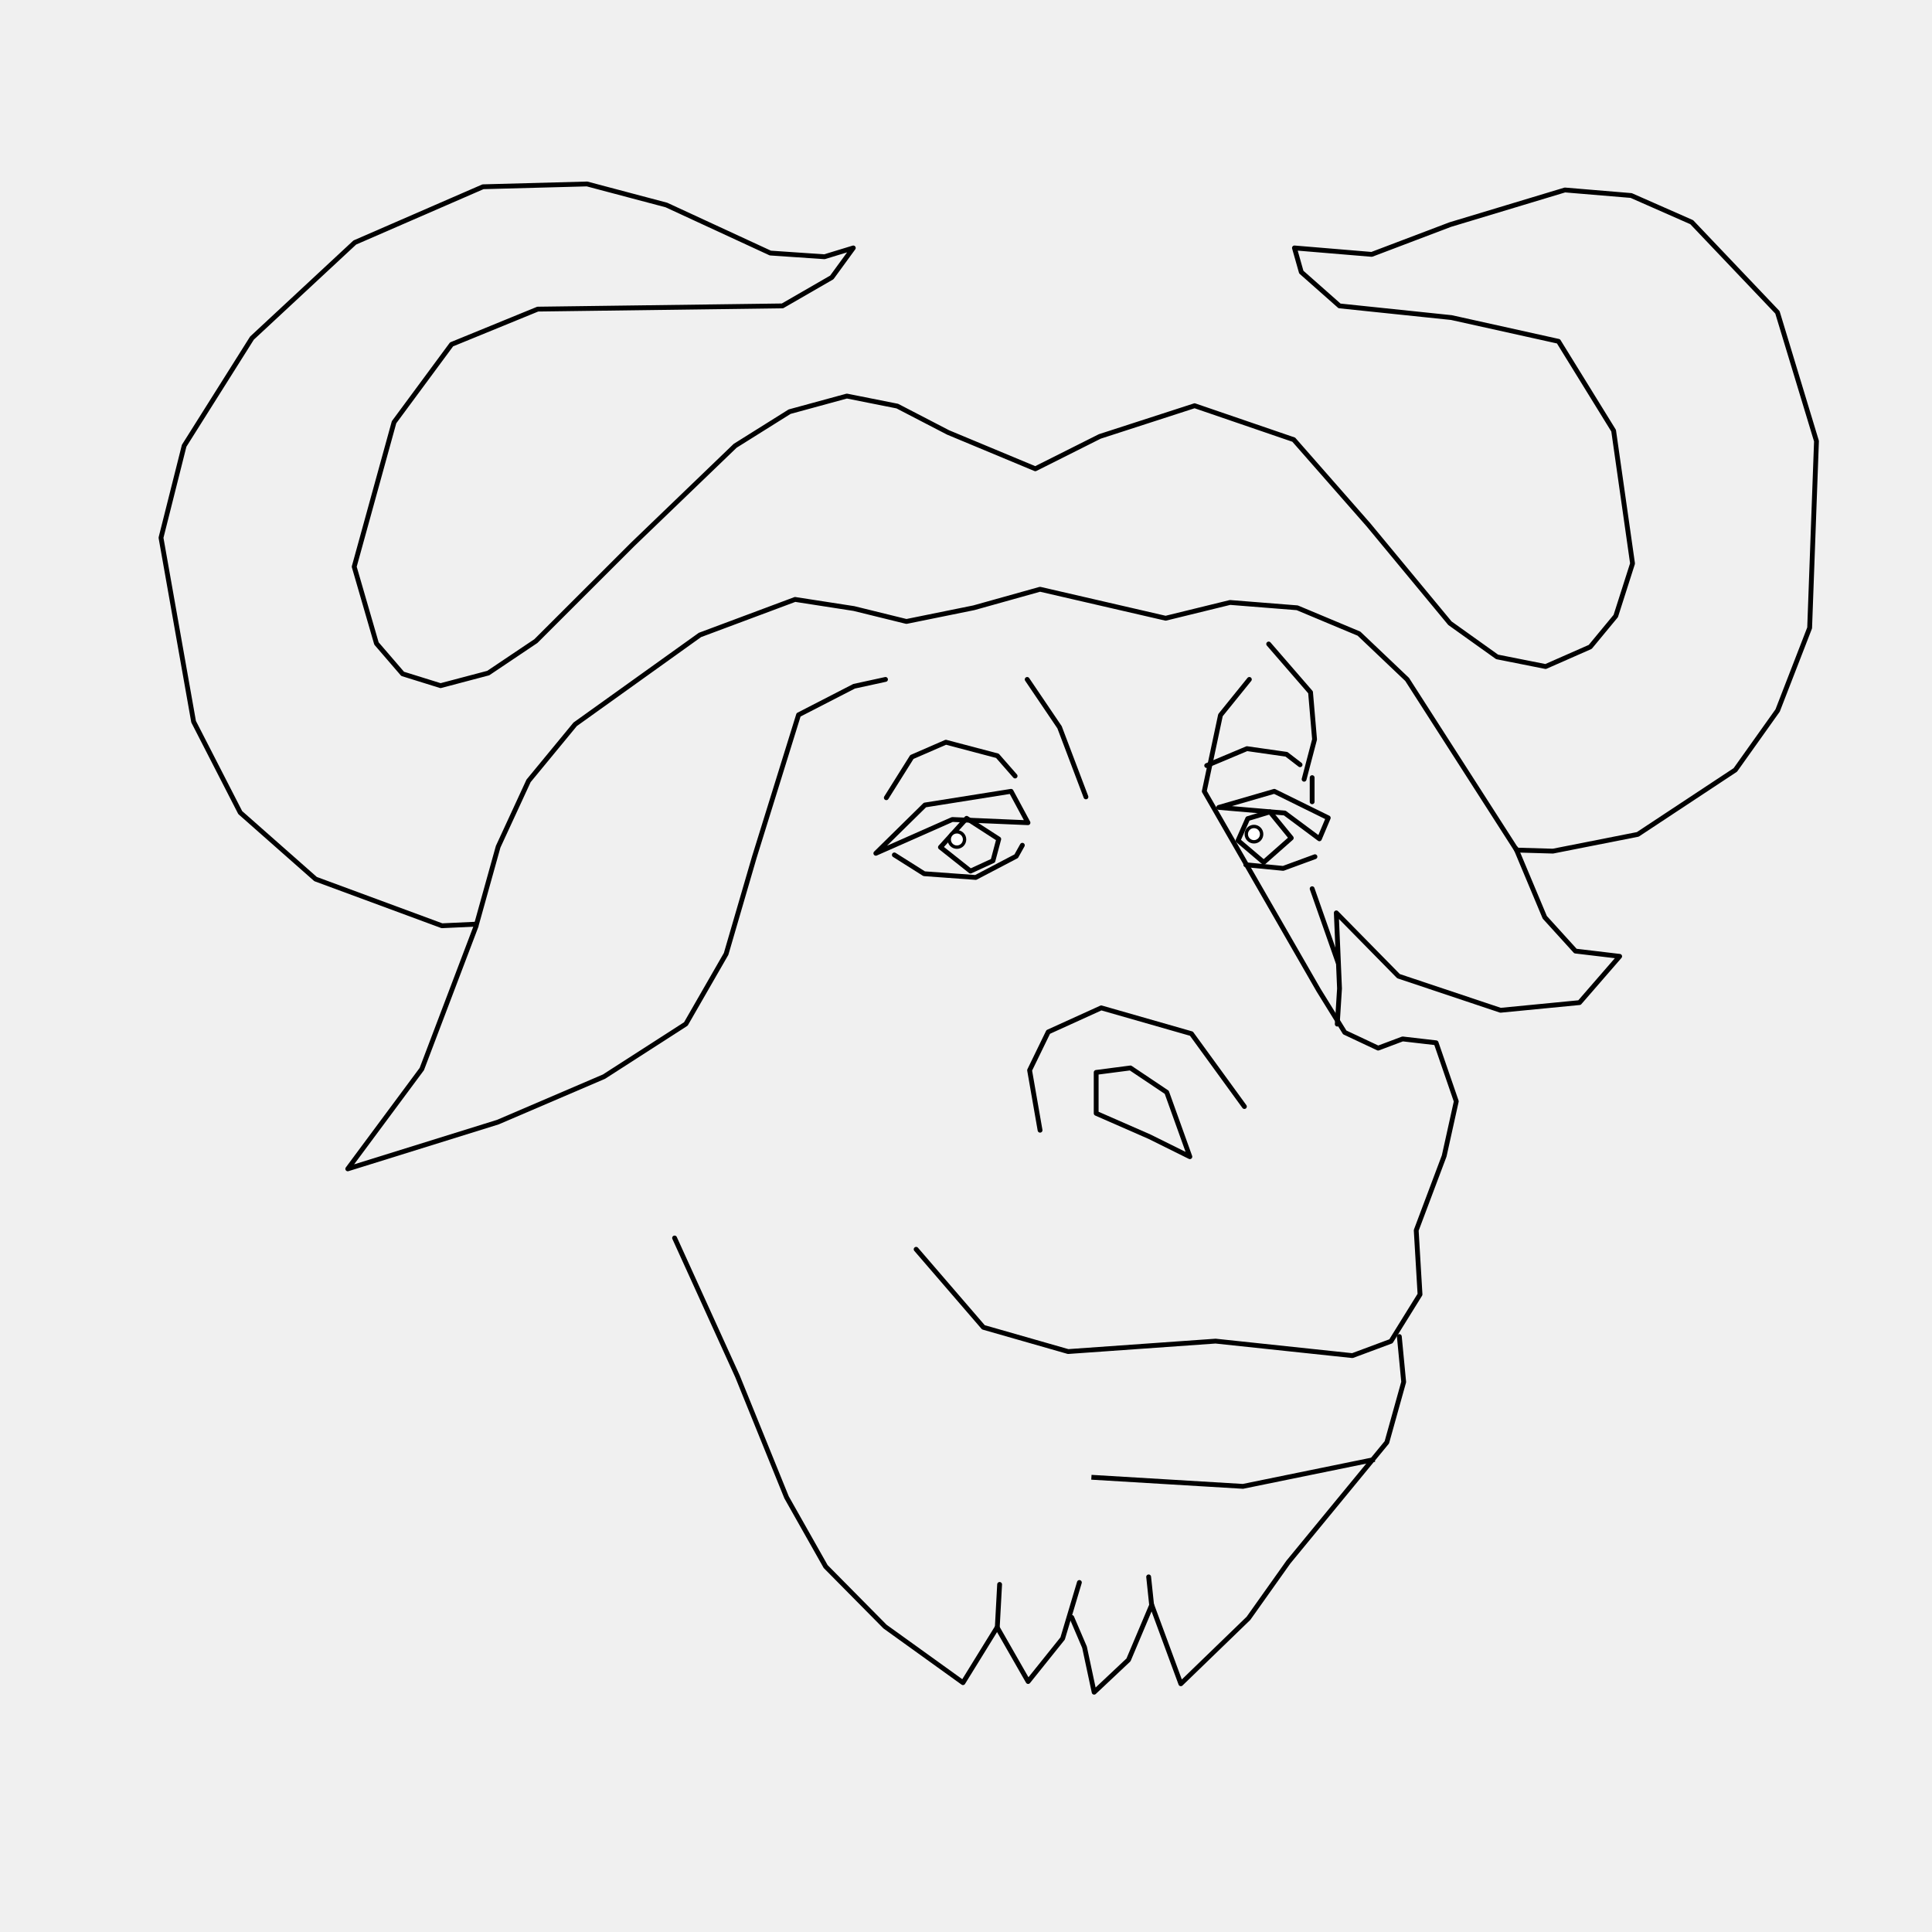
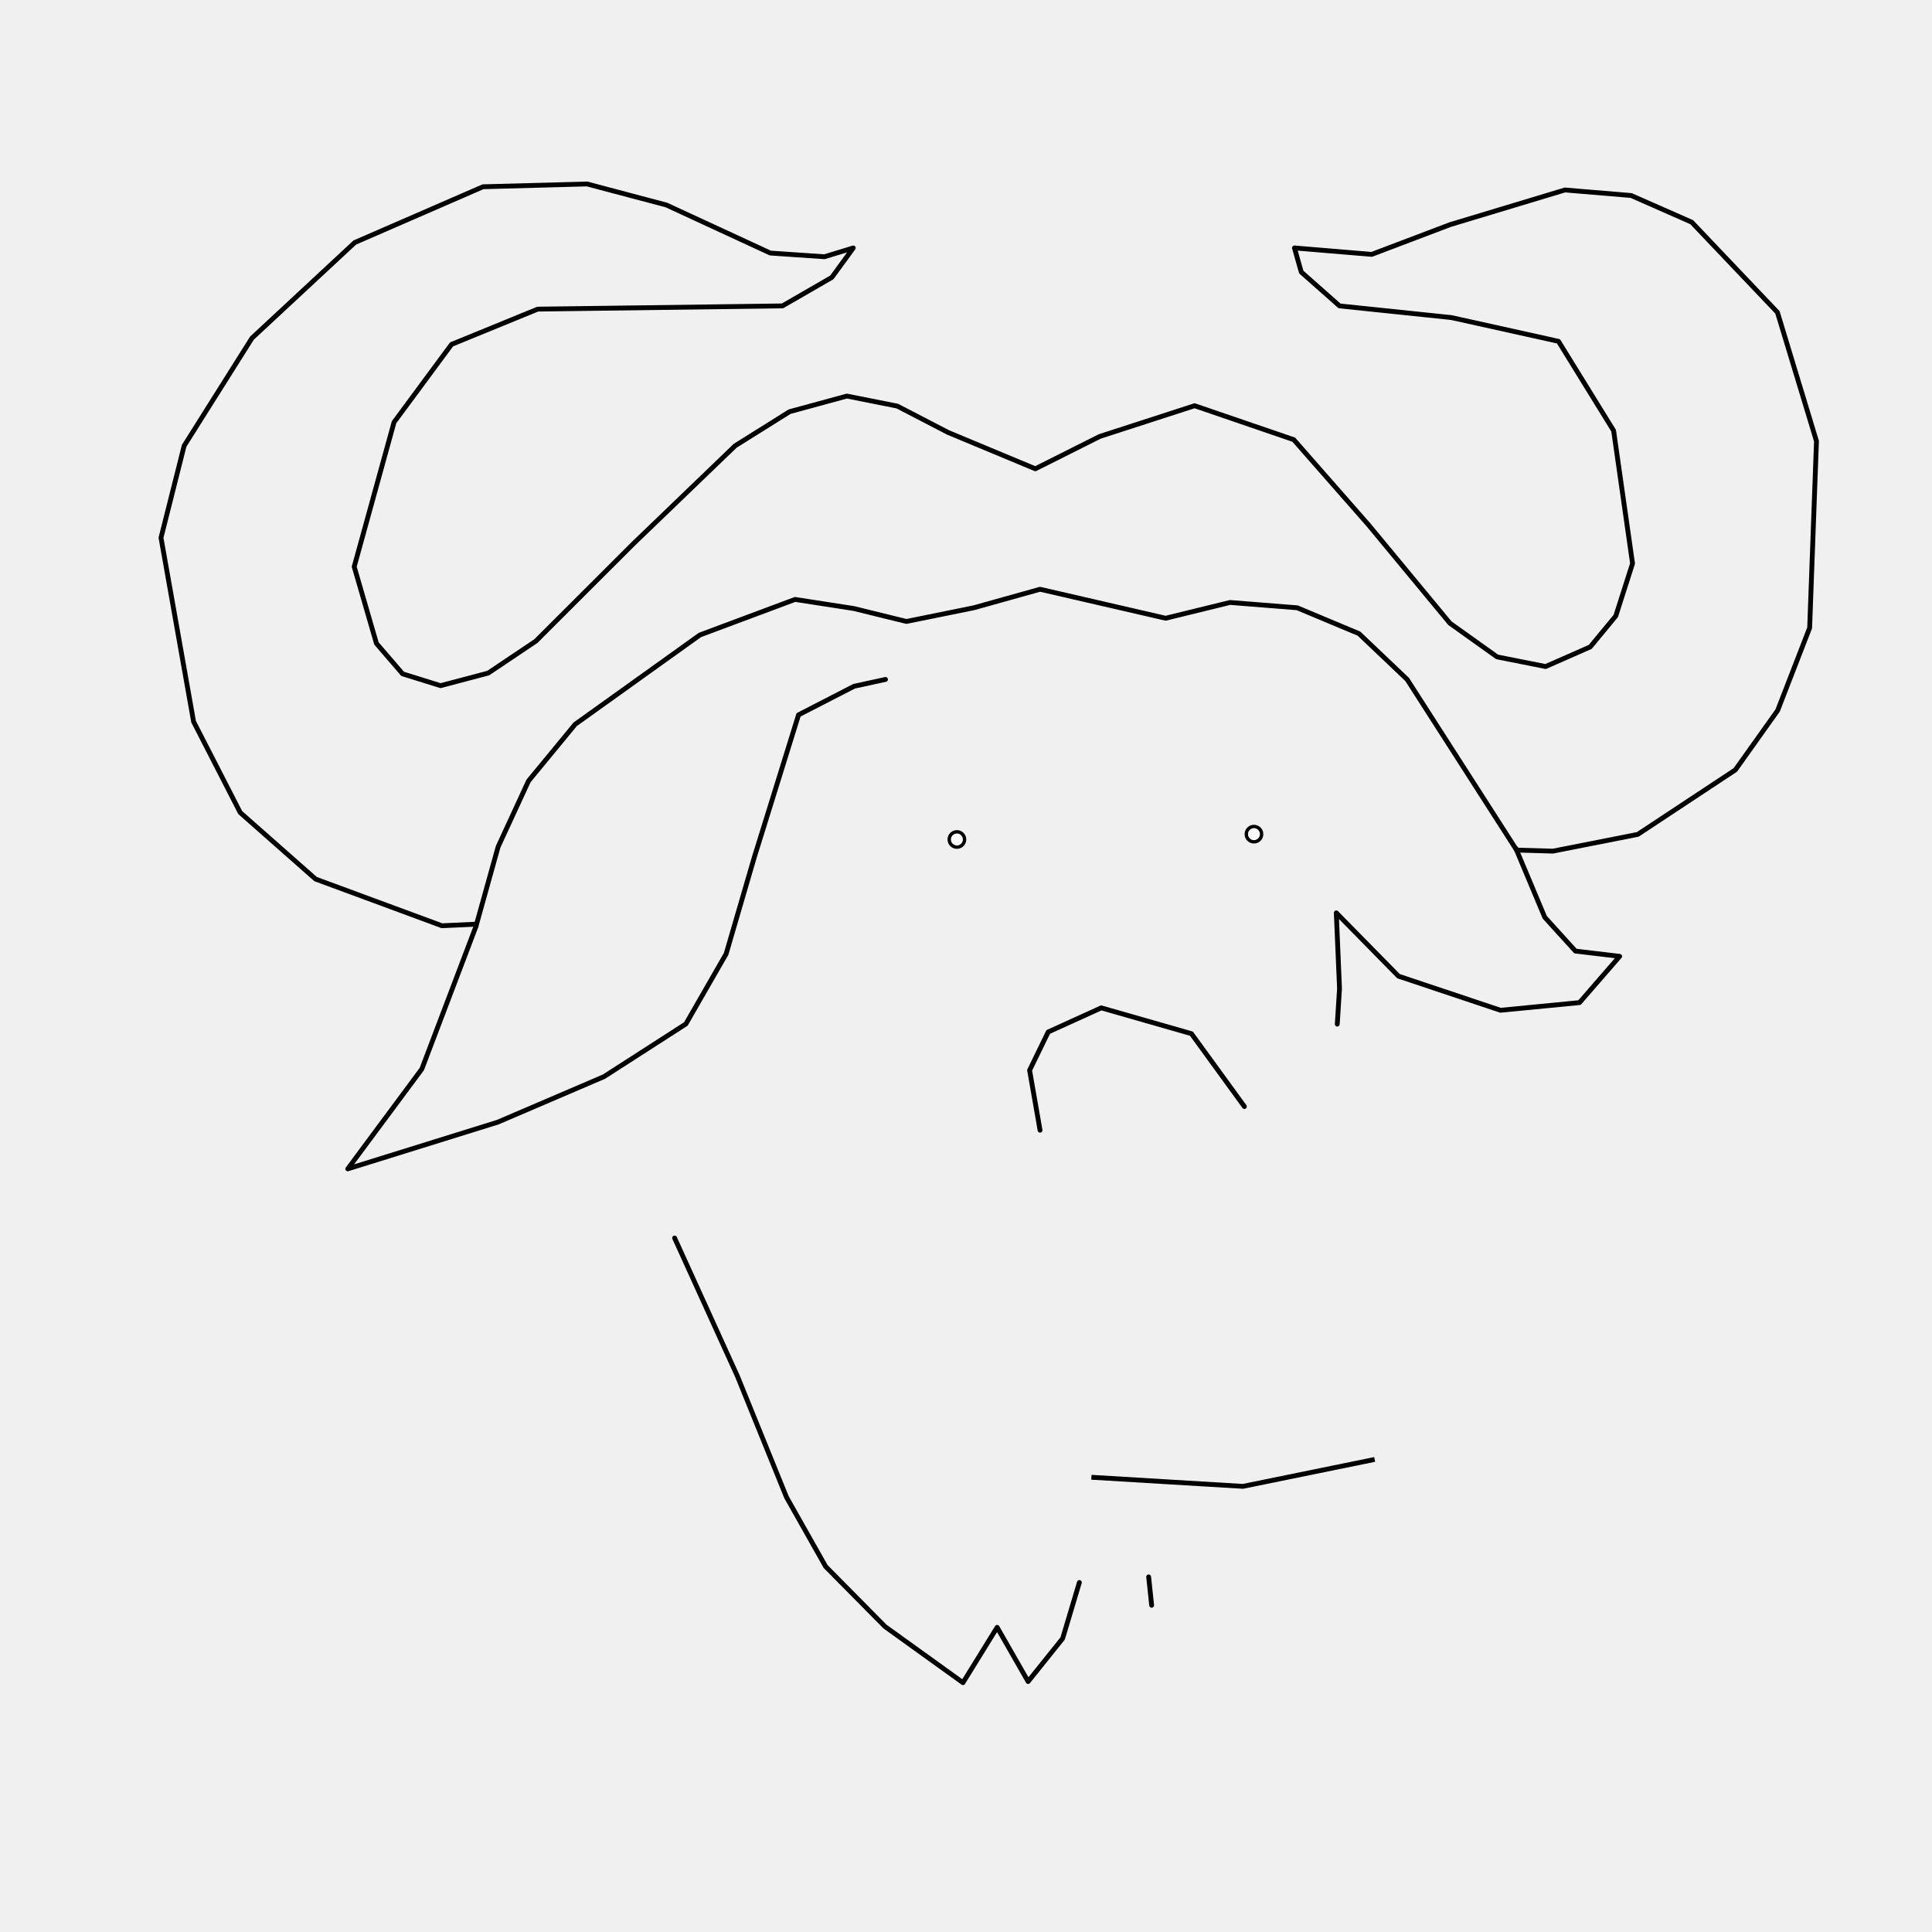
<svg xmlns="http://www.w3.org/2000/svg" xmlns:xlink="http://www.w3.org/1999/xlink" version="1.1" id="svg602" viewBox="0 0 600 600" height="8.341in" width="8.341in">
  <defs id="defs605">
    <linearGradient id="linearGradient659">
      <stop style="stop-color:#a0a0a0;stop-opacity:1;" offset="0" id="stop660" />
      <stop style="stop-color:#000000;stop-opacity:1;" offset="1" id="stop661" />
    </linearGradient>
    <linearGradient xlink:href="#linearGradient659" id="linearGradient662" x1="0.466" y1="0.967" x2="0.46" y2="0.052" />
  </defs>
  <path style="stroke-width:1.499;stroke-dasharray:none;stroke-linejoin:round;stroke-linecap:round;fill:none;stroke:#000000;stroke-opacity:1;stroke-miterlimit:4;stroke-dashoffset:0" d="M335.212 491.453L330.011 508.846L319.294 522.213L309.669 505.385L299.06 522.566L274.849 505.15L256.412 486.5L244.266 464.996L229.029 427.42L209.5 384.468" id="path629" />
  <path style="stroke-width:1.499;stroke-dasharray:none;stroke-linejoin:round;stroke-linecap:round;fill:none;stroke:#000000;stroke-opacity:1;fill-opacity:1;fill-rule:nonzero;stroke-miterlimit:4;stroke-dashoffset:0" d="M178.619 224.943L217.377 197.189L246.917 186.156L265.189 188.987L281.5 193.0L302.439 188.749L322.996 182.998L362.0 192.0L382.009 187.099L402.868 188.755L422.044 196.784L437.0 211.0L471.0 264.0L482.266 264.328L508.625 259.125L538.922 239.109L552.061 220.646L562.0 195.0L564.125 137L552.0 97L525.375 69L506.578 60.719L486.0 59L450.375 69.75L426.0 79L402.0 77L404.125 84.5L416.0 95L450.75 98.625L484.0 106.0L501.125 133.75L507.0 175.0L501.791 191.307L493.858 200.902L480.0 207.0L464.939 204.005L450.287 193.542L425.0 163.0L401.782 136.542L371.0 126.0L341.557 135.536L321.53 145.587L294.434 134.297L278.662 126.117L263.0 123.0L245.217 127.85L228.309 138.446L196.519 169.038L166.425 199.095L151.638 209.024L136.823 212.94L125.042 209.27L116.915 199.839L110.0 176.0L122.375 131.125L140.234 106.953L167.0 96L243.0 95L258.323 86.156L265.0 77L256.041 79.735L239.234 78.587L206.947 63.663L182.313 57.132L150.0 58L110.188 75.312L78.25 105L57.188 138.437L50.0 167.0L60.125 224.125L74.609 252.359L98.0 273.0L137.25 287.5L148.0 287.0L154.703 262.96L164.152 242.502L178.619 224.943L178.619 224.943" id="path630" />
  <path style="stroke-width:1.499;stroke-dasharray:none;stroke-linejoin:round;stroke-linecap:round;fill:none;stroke:#000000;stroke-opacity:1;stroke-miterlimit:4;stroke-dashoffset:0" d="M147.886 287.523L131.0 332.0L108.0 363.0L154.612 348.486L187.569 334.363L213.0 318.0L225.5 296.25L234.25 266.25L248.0 222.0L265.25 213.125L275.0 211.0" id="path631" />
  <path style="stroke-width:1.499;stroke-dasharray:none;stroke-linejoin:round;stroke-linecap:round;fill:none;stroke:#000000;stroke-opacity:1;stroke-miterlimit:4;stroke-dashoffset:0" d="M470.796 263.546L479.741 284.873L489.27 295.365L503.0 297.0L490.526 311.368L466.0 313.75L434.316 303.155L415.0 283.5L416.0 307.0L415.301 318.049" id="path632" />
  <path style="stroke-width:1.499;stroke-dasharray:none;stroke-linejoin:round;stroke-linecap:round;fill:none;stroke:#000000;stroke-opacity:1;stroke-miterlimit:4;stroke-dashoffset:0" d="" id="path633" />
  <path style="stroke-width:1.499;stroke-dasharray:none;stroke-linejoin:round;stroke-linecap:round;fill:none;stroke:#000000;stroke-opacity:1;stroke-miterlimit:4;stroke-dashoffset:0" d="M386.458 343.647L370.009 321.018L342.0 313.0L325.531 320.484L319.75 332.375L323.0 351.0" id="path634" />
-   <path style="font-size:12;stroke:#000000;stroke-width:1.499;stroke-linecap:round;stroke-linejoin:round;stroke-miterlimit:4;stroke-dasharray:none;stroke-dashoffset:0;fill:none" d="M340.428 333.044L351.064 331.66L362.341 339.218L369.524 359.225L357.004 353.015L340.428 345.756L340.428 333.044L340.428 333.044" id="path635" />
-   <path style="stroke-width:1.499;stroke-dasharray:none;stroke-linejoin:round;stroke-linecap:round;fill:none;stroke:#000000;stroke-opacity:1;stroke-miterlimit:4;stroke-dashoffset:0" d="M388.0 211.0L379.031 222.094L374.0 245.75L409.5 307.5L417.625 320.626L428.0 325.502L435.596 322.648L445.995 323.851L452.26 342.03L448.503 359.0L439.817 382.089L441.0 402.0L431.972 416.543L420.0 421.0L377.504 416.496L331.715 419.738L305.401 412.209L284.513 387.98" id="path636" />
-   <path style="stroke-width:1.499;stroke-dasharray:none;stroke-linejoin:round;stroke-linecap:round;fill:none;stroke:#000000;stroke-opacity:1;stroke-miterlimit:4;stroke-dashoffset:0" d="M434.577 415.077L435.928 429.181L430.695 447.934L400.114 485.129L387.726 502.583L366.72 522.911L357.679 498.409L350.466 515.491L339.795 525.532L336.806 511.553L332.843 502.306" id="path637" />
-   <path style="stroke-width:1.499;stroke-dasharray:none;stroke-linejoin:round;stroke-linecap:round;fill:none;stroke:#000000;stroke-opacity:1;stroke-dashoffset:0;stroke-miterlimit:4" d="M319.0 211.0L329.059 225.867L337.248 247.484" id="path638" />
-   <path style="stroke-width:1.499;stroke-dasharray:none;stroke-linejoin:round;stroke-linecap:round;fill:none;stroke:#000000;stroke-opacity:1;stroke-miterlimit:4;stroke-dashoffset:0" d="M394.0 200.0L407.0 215.0L408.25 229.625L405.0 242.0" id="path639" />
-   <path style="stroke-width:1.499;stroke-dasharray:none;stroke-linejoin:round;stroke-linecap:round;fill:none;stroke:#000000;stroke-opacity:1;stroke-miterlimit:4;stroke-dashoffset:0" d="M407.5 276.0L415.551 298.925" id="path640" />
-   <path style="stroke-width:1.499;stroke-dasharray:none;stroke-linejoin:round;stroke-linecap:round;fill:none;stroke:#000000;stroke-opacity:1;stroke-miterlimit:4;stroke-dashoffset:0" d="M407.5 249.0L407.5 241.5" id="path641" />
-   <path style="stroke-width:1.499;stroke-dasharray:none;stroke-linejoin:round;stroke-linecap:round;fill:none;stroke:#000000;stroke-opacity:1;fill-opacity:1;stroke-miterlimit:4;stroke-dashoffset:0" d="M378.5 250.75L395.75 245.75L412.5 254.0L409.75 260.5L399.0 252.5L378.5 250.75L378.5 250.75" id="path642" />
-   <path style="font-size:12;stroke:#000000;stroke-width:1.499;stroke-linecap:round;stroke-linejoin:round;stroke-miterlimit:4;stroke-dasharray:none;stroke-dashoffset:0;fill:none" d="M394.396 252.13L387.495 254.229L384.487 261.031L392.454 267.8L401.016 260.246L394.396 252.13L394.396 252.13" id="path643" />
-   <path style="stroke-width:1.499;stroke-dasharray:none;stroke-linejoin:round;stroke-linecap:round;fill:none;stroke:#000000;stroke-opacity:1;fill-opacity:1;stroke-miterlimit:4;stroke-dashoffset:0" d="M319.25 255.5L314.0 245.75L287.25 249.999L272.0 265.0L295.747 254.501L319.25 255.5L319.25 255.5" id="path644" />
-   <path style="stroke-width:1.499;stroke-dasharray:none;stroke-linejoin:round;stroke-linecap:round;fill:none;stroke:#000000;stroke-opacity:1;stroke-miterlimit:4;stroke-dashoffset:0" d="M277.747 265.5L287.004 271.343L303.008 272.502L315.594 265.909L317.5 262.5" id="path645" />
-   <path style="fill:none;fill-opacity:1;stroke:#000000;stroke-width:1.499;stroke-linecap:round;stroke-linejoin:round;stroke-miterlimit:4;stroke-dasharray:none;stroke-dashoffset:0;stroke-opacity:1" d="M300.193 254.136L292.06 263.121L301.393 270.524L308.371 267.315L310.17 260.579L300.193 254.136L300.193 254.136" id="path646" />
-   <path style="stroke-width:1.499;stroke-dasharray:none;stroke-linejoin:round;stroke-linecap:round;fill:none;stroke:#000000;stroke-opacity:1;stroke-miterlimit:4;stroke-dashoffset:0" d="M275.25 247.742L283.189 235.093L293.754 230.5L309.752 234.719L315.25 241.0" id="path647" />
-   <path style="stroke-width:1.499;stroke-dasharray:none;stroke-linejoin:round;stroke-linecap:round;fill:none;stroke:#000000;stroke-opacity:1;stroke-miterlimit:4;stroke-dashoffset:0" d="M374.751 237.753L387.248 232.5L399.526 234.25L403.745 237.499" id="path648" />
-   <path style="fill:none;fill-rule:evenodd;stroke:black;stroke-opacity:1;stroke-width:1.499;stroke-linejoin:round;stroke-linecap:round;stroke-dasharray:none;stroke-dashoffset:0;fill-opacity:1;stroke-miterlimit:4" d="M386.889 268.559L398.503 269.683L408.368 266.062" id="path652" />
-   <path style="fill-rule:evenodd;stroke:none;fill:none;fill-opacity:1;stroke-opacity:1;stroke-width:1.124;stroke-linejoin:round;stroke-linecap:round;stroke-miterlimit:4;stroke-dasharray:none;stroke-dashoffset:0" id="path657" d="M299.72 261.441L298.596 259.386L296.348 259.386L295.224 261.441L296.348 263.496L298.596 263.496L299.72 261.441L299.72 261.441" transform="matrix(1.33334,0,0,1.33334,-98.4101,-87.60663)" />
-   <path style="fill-rule:evenodd;stroke:none;fill:none;fill-opacity:1;stroke-opacity:1;stroke-width:1.285;stroke-linejoin:round;stroke-linecap:round;stroke-miterlimit:4;stroke-dasharray:none;stroke-dashoffset:0" id="path658" d="M299.72 261.441L298.596 259.386L296.348 259.386L295.224 261.441L296.348 263.496L298.596 263.496L299.72 261.441L299.72 261.441" transform="matrix(1.166669,0,0,1.166672,43.45883,-46.17665)" />
-   <path style="fill:none;fill-rule:evenodd;stroke:black;stroke-opacity:1;stroke-width:1.499;stroke-linejoin:round;stroke-linecap:round;stroke-dasharray:none;stroke-dashoffset:0;fill-opacity:1;stroke-miterlimit:4" d="M309.731 505.126L310.438 492.057" id="path736" />
  <path style="fill:none;fill-rule:evenodd;stroke:black;stroke-opacity:1;stroke-width:1.499;stroke-linejoin:round;stroke-linecap:round;stroke-dasharray:none;stroke-dashoffset:0;fill-opacity:1;stroke-miterlimit:4" d="M357.654 498.531L356.724 489.716" id="path737" />
  <path style="fill:none;stroke:#000000;stroke-width:1.499;stroke-linecap:butt;stroke-linejoin:miter;stroke-opacity:1;stroke-miterlimit:4;stroke-dasharray:none" d="M426.917 453.241L386.005 461.603L338.941 458.777" id="path4530" />
  <circle style="opacity:1;fill:#ffffff;fill-opacity:1;fill-rule:nonzero;stroke:#000000;stroke-width:1.049;stroke-linecap:round;stroke-miterlimit:4;stroke-dasharray:none;stroke-dashoffset:0;stroke-opacity:1" id="path5367" cx="297.171" cy="260.707" r="2.384" />
  <circle style="opacity:1;fill:#ffffff;fill-opacity:1;fill-rule:nonzero;stroke:#000000;stroke-width:1.049;stroke-linecap:round;stroke-miterlimit:4;stroke-dasharray:none;stroke-dashoffset:0;stroke-opacity:1" id="path5367-3" cx="389.429" cy="259.051" r="2.384" />
</svg>
